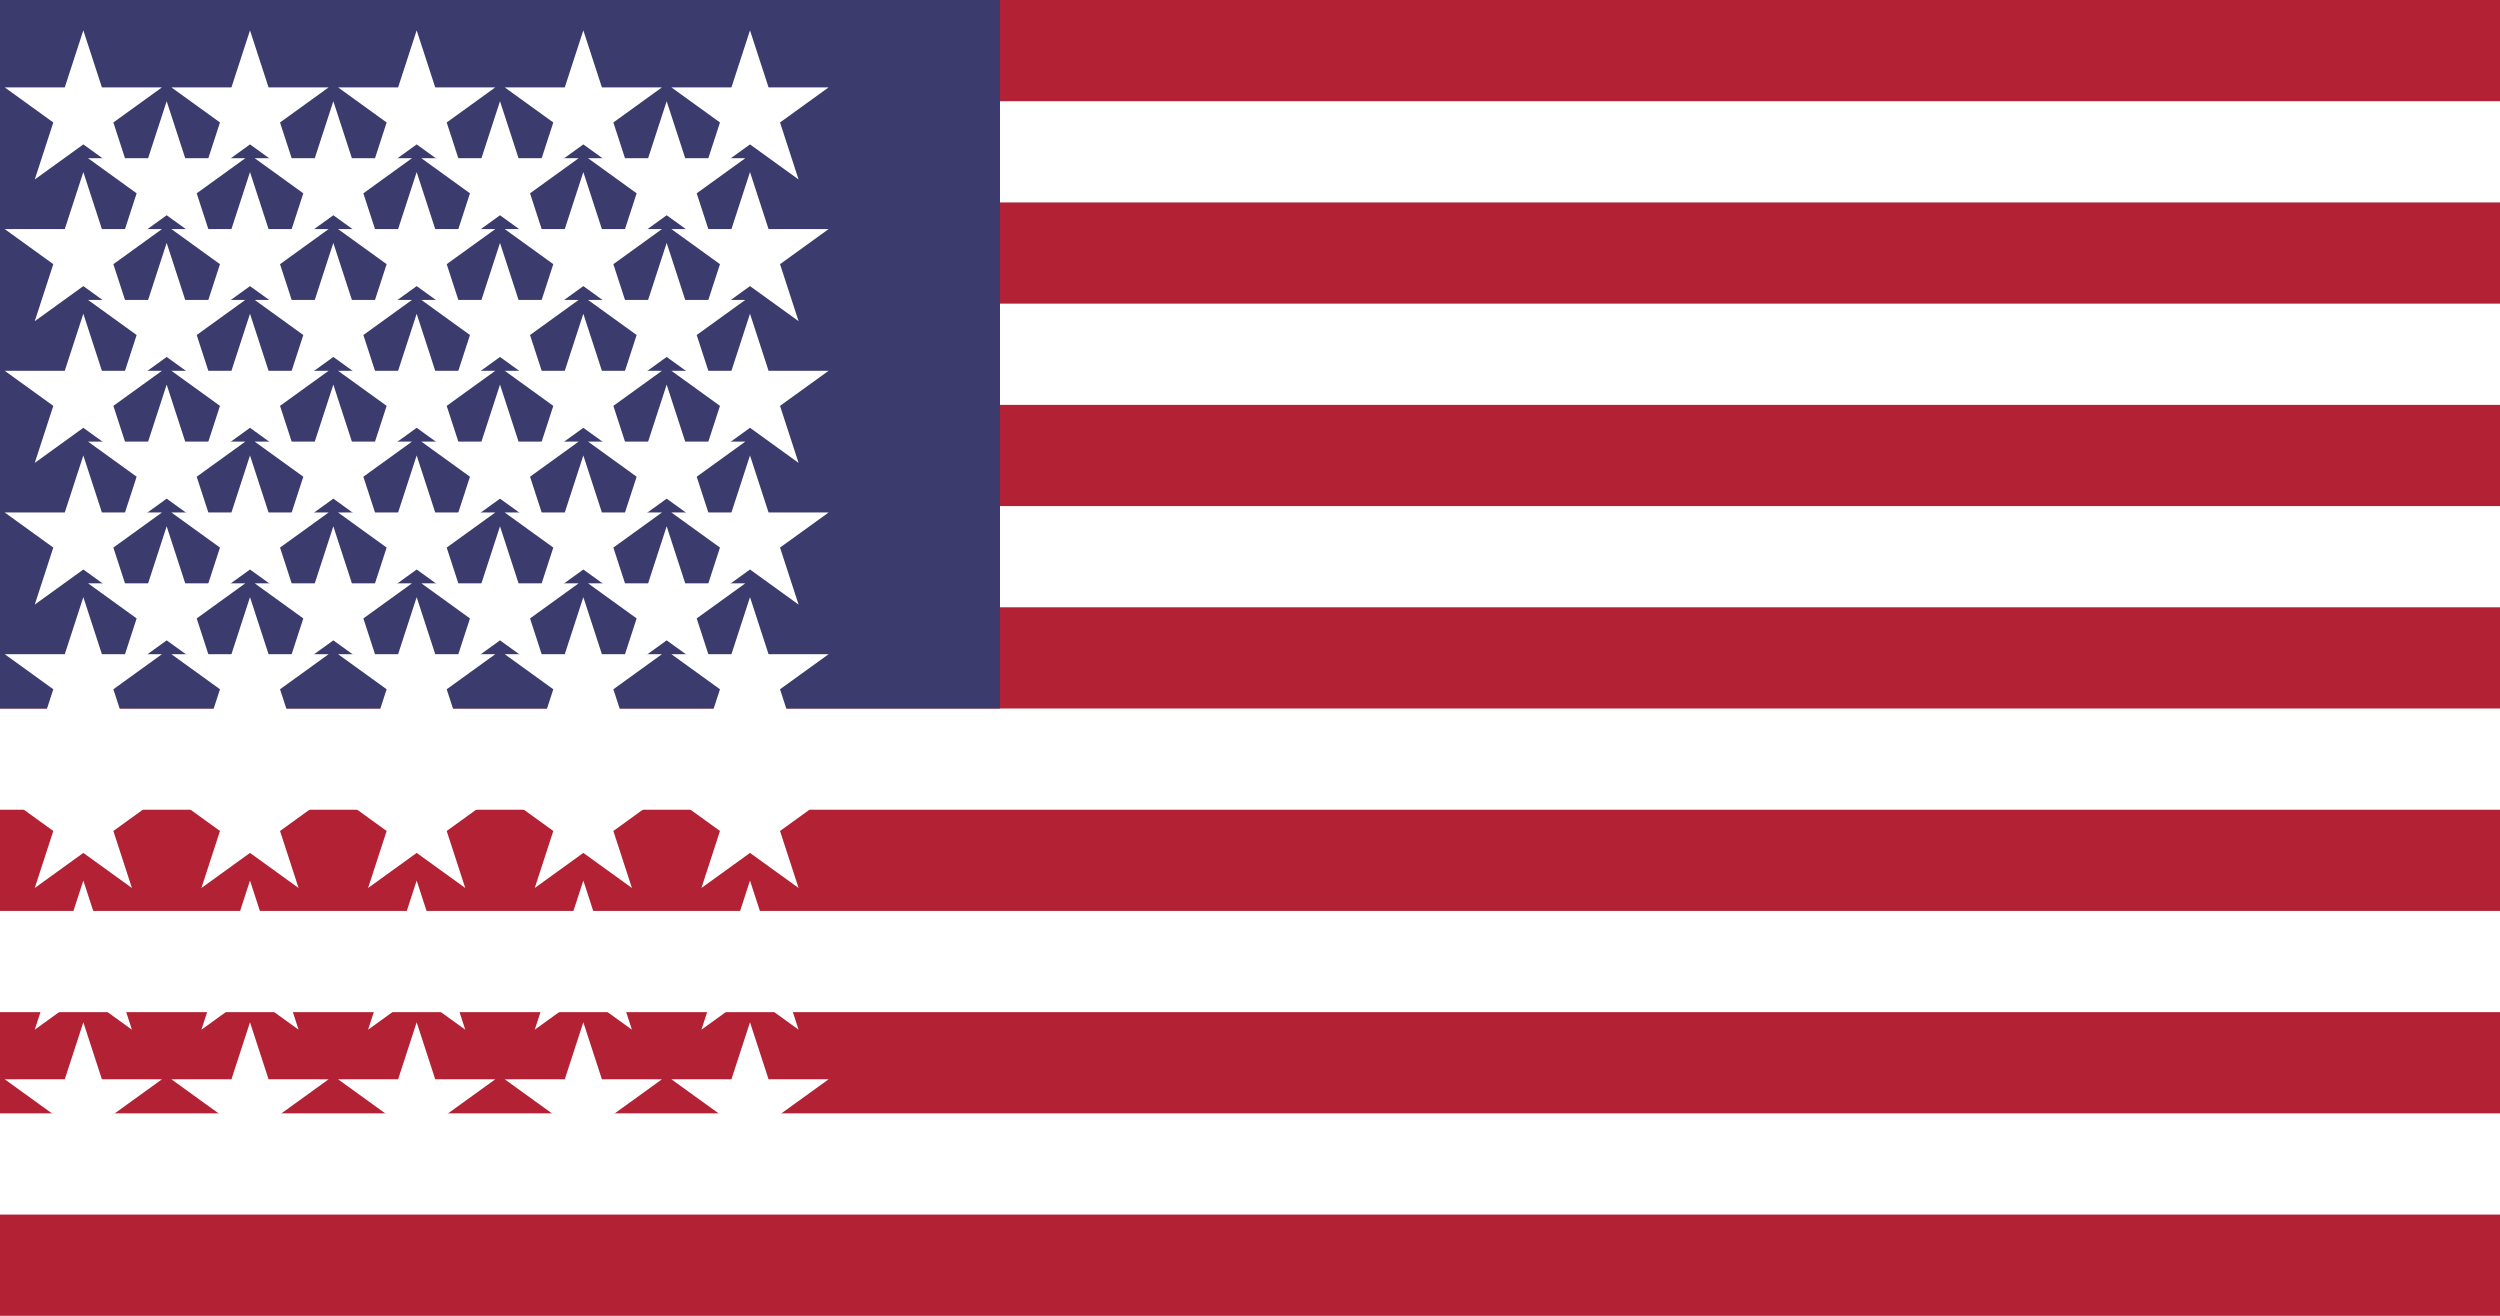
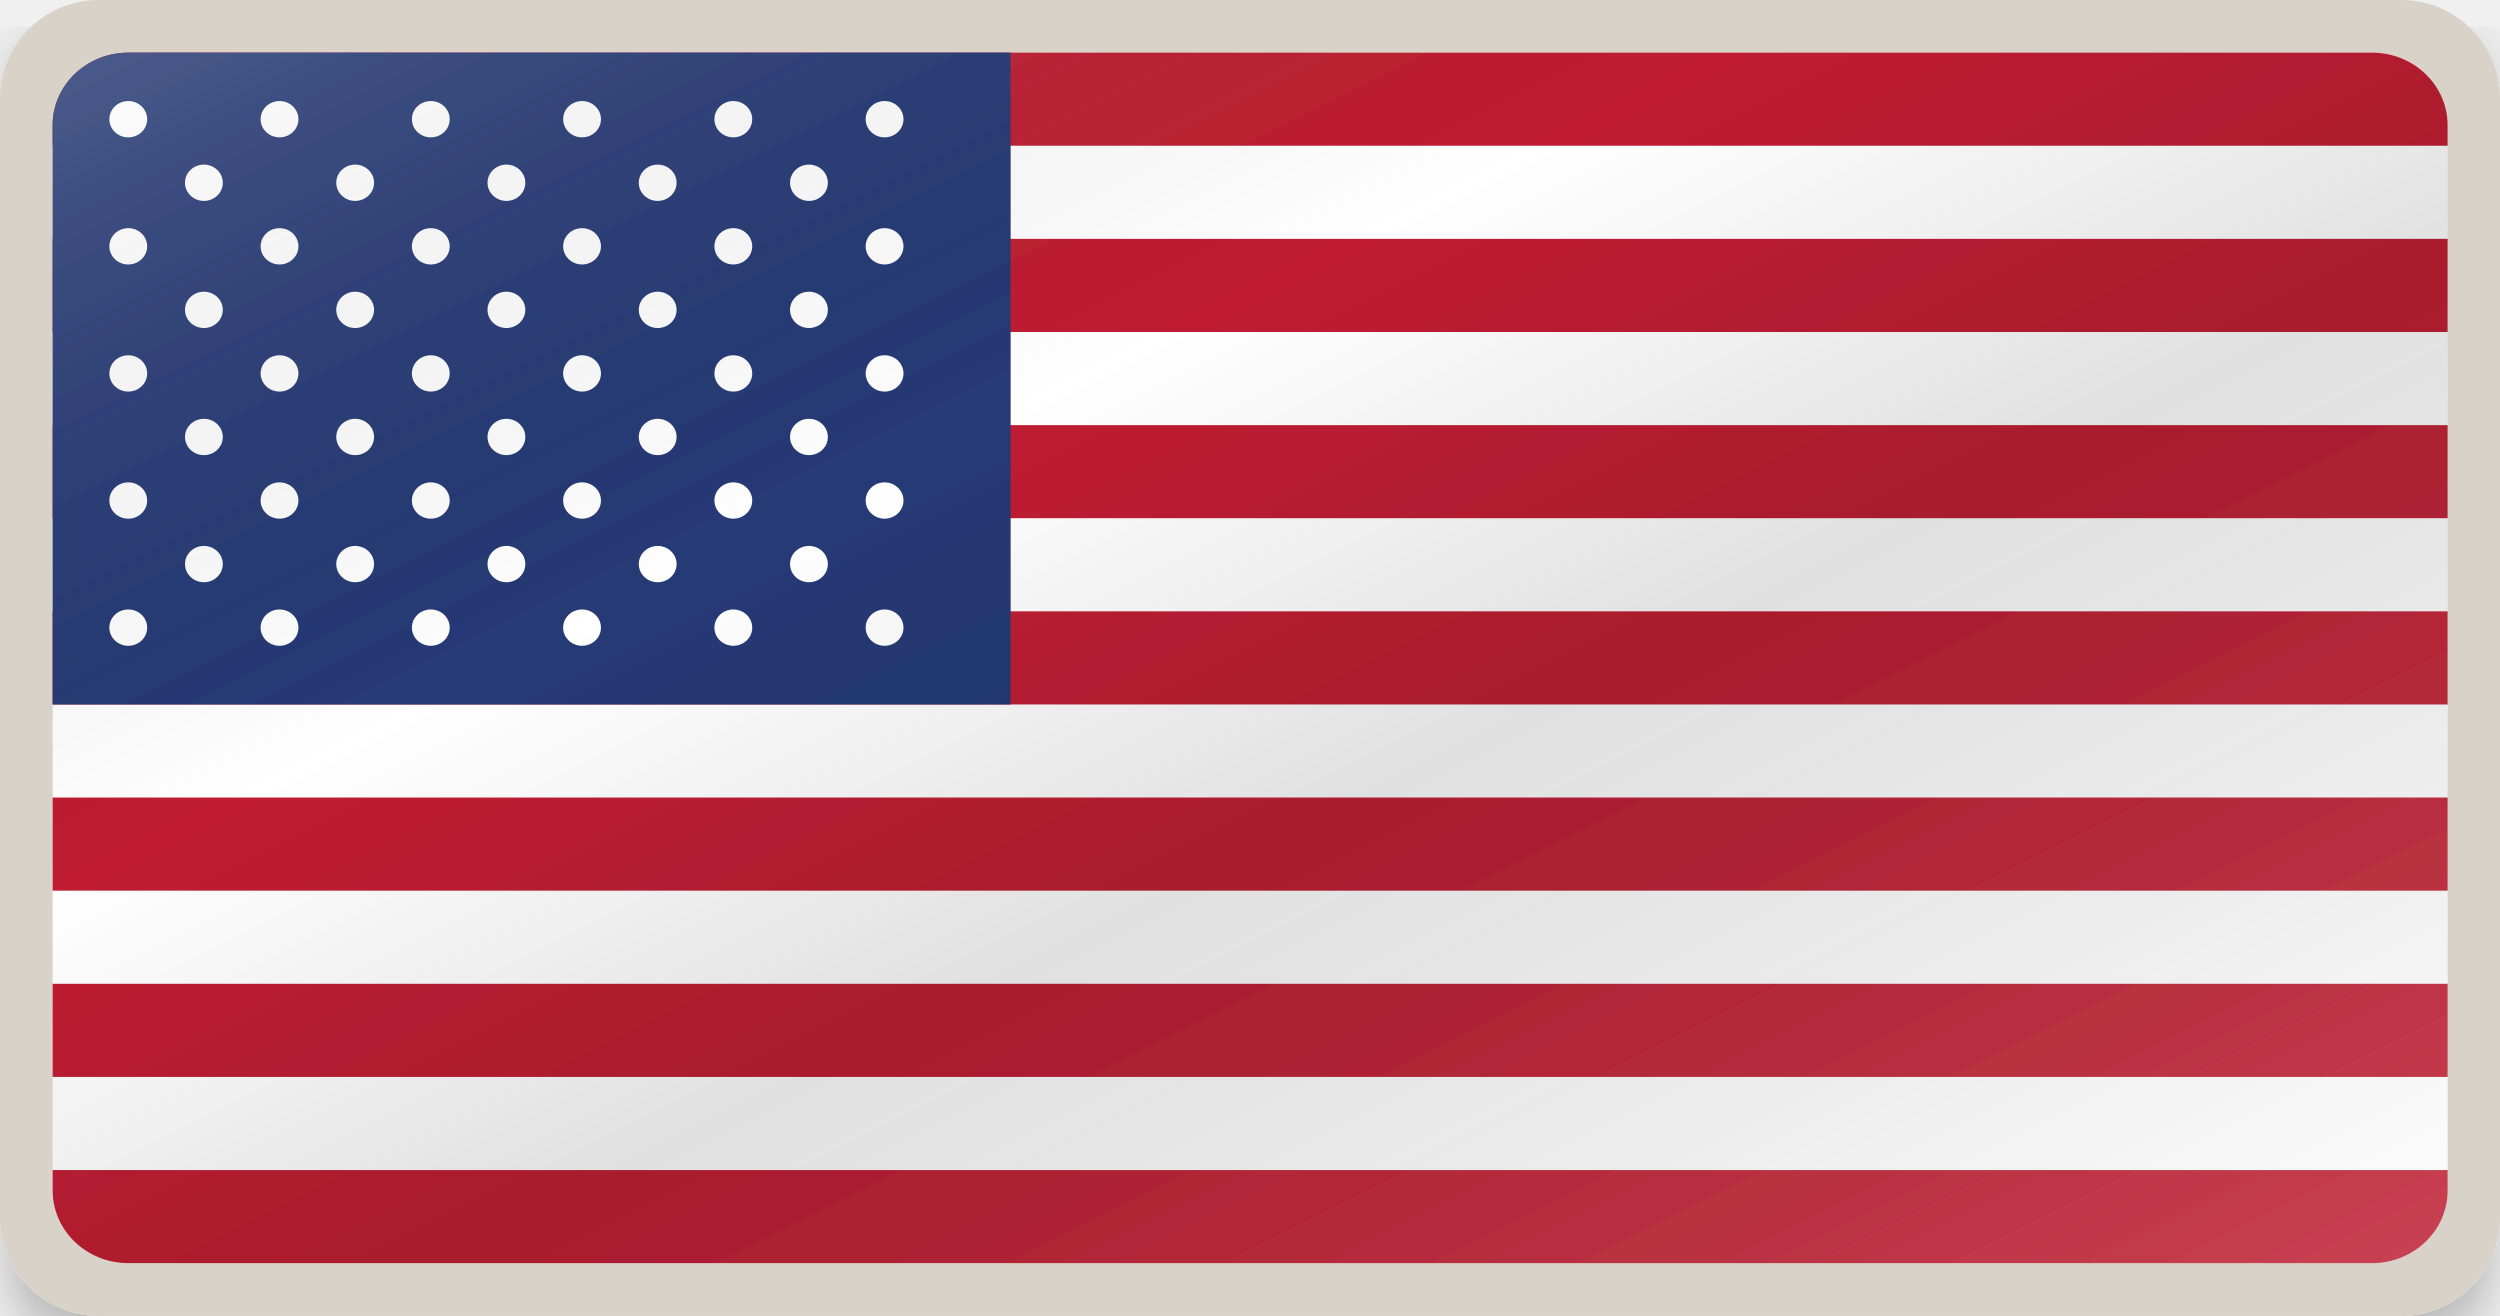
- <svg xmlns="http://www.w3.org/2000/svg" viewBox="0 0 7410 3900" aria-hidden="true">
-   <rect width="7410" height="3900" fill="#b22234" />
-   <path fill="#fff" d="M0 300h7410v300H0zm0 600h7410v300H0zm0 600h7410v300H0zm0 600h7410v300H0zm0 600h7410v300H0zm0 600h7410v300H0z" />
-   <rect width="2964" height="2100" fill="#3c3b6e" />
-   <g fill="#fff">
-     <g id="s18">
-       <g id="s9">
-         <g id="s5">
-           <path id="star" d="m247 90 55 169h178l-144 104 55 169-144-104-144 104 55-169L14 259h178z" />
-           <use href="#star" x="494" />
-           <use href="#star" x="988" />
-           <use href="#star" x="1482" />
-           <use href="#star" x="1976" />
-         </g>
-         <use href="#s5" y="420" />
+ <svg xmlns="http://www.w3.org/2000/svg" viewBox="0 0 760 400" aria-hidden="true">
+   <defs>
+     <clipPath id="r">
+       <rect width="760" height="400" rx="24" />
+     </clipPath>
+     <filter id="shadow" x="-20%" y="-20%" width="140%" height="140%">
+       <feDropShadow dx="0" dy="8" stdDeviation="9" flood-color="#000" flood-opacity=".28" />
+     </filter>
+     <linearGradient id="fold" x1="0" x2="1" y1="0" y2="1">
+       <stop offset="0" stop-color="#fff" stop-opacity=".18" />
+       <stop offset=".35" stop-color="#000" stop-opacity="0" />
+       <stop offset=".58" stop-color="#000" stop-opacity=".12" />
+       <stop offset="1" stop-color="#fff" stop-opacity=".16" />
+     </linearGradient>
+   </defs>
+   <g filter="url(#shadow)">
+     <rect width="760" height="400" rx="30" fill="#d8d2c8" />
+     <g clip-path="url(#r)" transform="translate(16 16) scale(.958 .92)">
+       <rect width="760" height="400" fill="#fff" />
+       <g fill="#bf1f33">
+         <rect width="760" height="30.77" y="0" />
+         <rect width="760" height="30.77" y="61.54" />
+         <rect width="760" height="30.77" y="123.08" />
+         <rect width="760" height="30.77" y="184.62" />
+         <rect width="760" height="30.77" y="246.15" />
+         <rect width="760" height="30.77" y="307.69" />
+         <rect width="760" height="30.77" y="369.23" />
      </g>
-       <use href="#s9" y="840" />
+       <rect width="304" height="215.38" fill="#263a75" />
+       <g fill="#fff">
+         <circle cx="24" cy="22" r="6" />
+         <circle cx="72" cy="22" r="6" />
+         <circle cx="120" cy="22" r="6" />
+         <circle cx="168" cy="22" r="6" />
+         <circle cx="216" cy="22" r="6" />
+         <circle cx="264" cy="22" r="6" />
+         <circle cx="48" cy="43" r="6" />
+         <circle cx="96" cy="43" r="6" />
+         <circle cx="144" cy="43" r="6" />
+         <circle cx="192" cy="43" r="6" />
+         <circle cx="240" cy="43" r="6" />
+         <circle cx="24" cy="64" r="6" />
+         <circle cx="72" cy="64" r="6" />
+         <circle cx="120" cy="64" r="6" />
+         <circle cx="168" cy="64" r="6" />
+         <circle cx="216" cy="64" r="6" />
+         <circle cx="264" cy="64" r="6" />
+         <circle cx="48" cy="85" r="6" />
+         <circle cx="96" cy="85" r="6" />
+         <circle cx="144" cy="85" r="6" />
+         <circle cx="192" cy="85" r="6" />
+         <circle cx="240" cy="85" r="6" />
+         <circle cx="24" cy="106" r="6" />
+         <circle cx="72" cy="106" r="6" />
+         <circle cx="120" cy="106" r="6" />
+         <circle cx="168" cy="106" r="6" />
+         <circle cx="216" cy="106" r="6" />
+         <circle cx="264" cy="106" r="6" />
+         <circle cx="48" cy="127" r="6" />
+         <circle cx="96" cy="127" r="6" />
+         <circle cx="144" cy="127" r="6" />
+         <circle cx="192" cy="127" r="6" />
+         <circle cx="240" cy="127" r="6" />
+         <circle cx="24" cy="148" r="6" />
+         <circle cx="72" cy="148" r="6" />
+         <circle cx="120" cy="148" r="6" />
+         <circle cx="168" cy="148" r="6" />
+         <circle cx="216" cy="148" r="6" />
+         <circle cx="264" cy="148" r="6" />
+         <circle cx="48" cy="169" r="6" />
+         <circle cx="96" cy="169" r="6" />
+         <circle cx="144" cy="169" r="6" />
+         <circle cx="192" cy="169" r="6" />
+         <circle cx="240" cy="169" r="6" />
+         <circle cx="24" cy="190" r="6" />
+         <circle cx="72" cy="190" r="6" />
+         <circle cx="120" cy="190" r="6" />
+         <circle cx="168" cy="190" r="6" />
+         <circle cx="216" cy="190" r="6" />
+         <circle cx="264" cy="190" r="6" />
+       </g>
+       <rect width="760" height="400" fill="url(#fold)" />
    </g>
-     <use href="#s18" y="1680" />
-     <g id="s8" transform="translate(247 210)">
-       <use href="#star" />
-       <use href="#star" x="494" />
-       <use href="#star" x="988" />
-       <use href="#star" x="1482" />
-     </g>
-     <use href="#s8" y="420" />
-     <use href="#s8" y="840" />
-     <use href="#s8" y="1260" />
  </g>
</svg>
